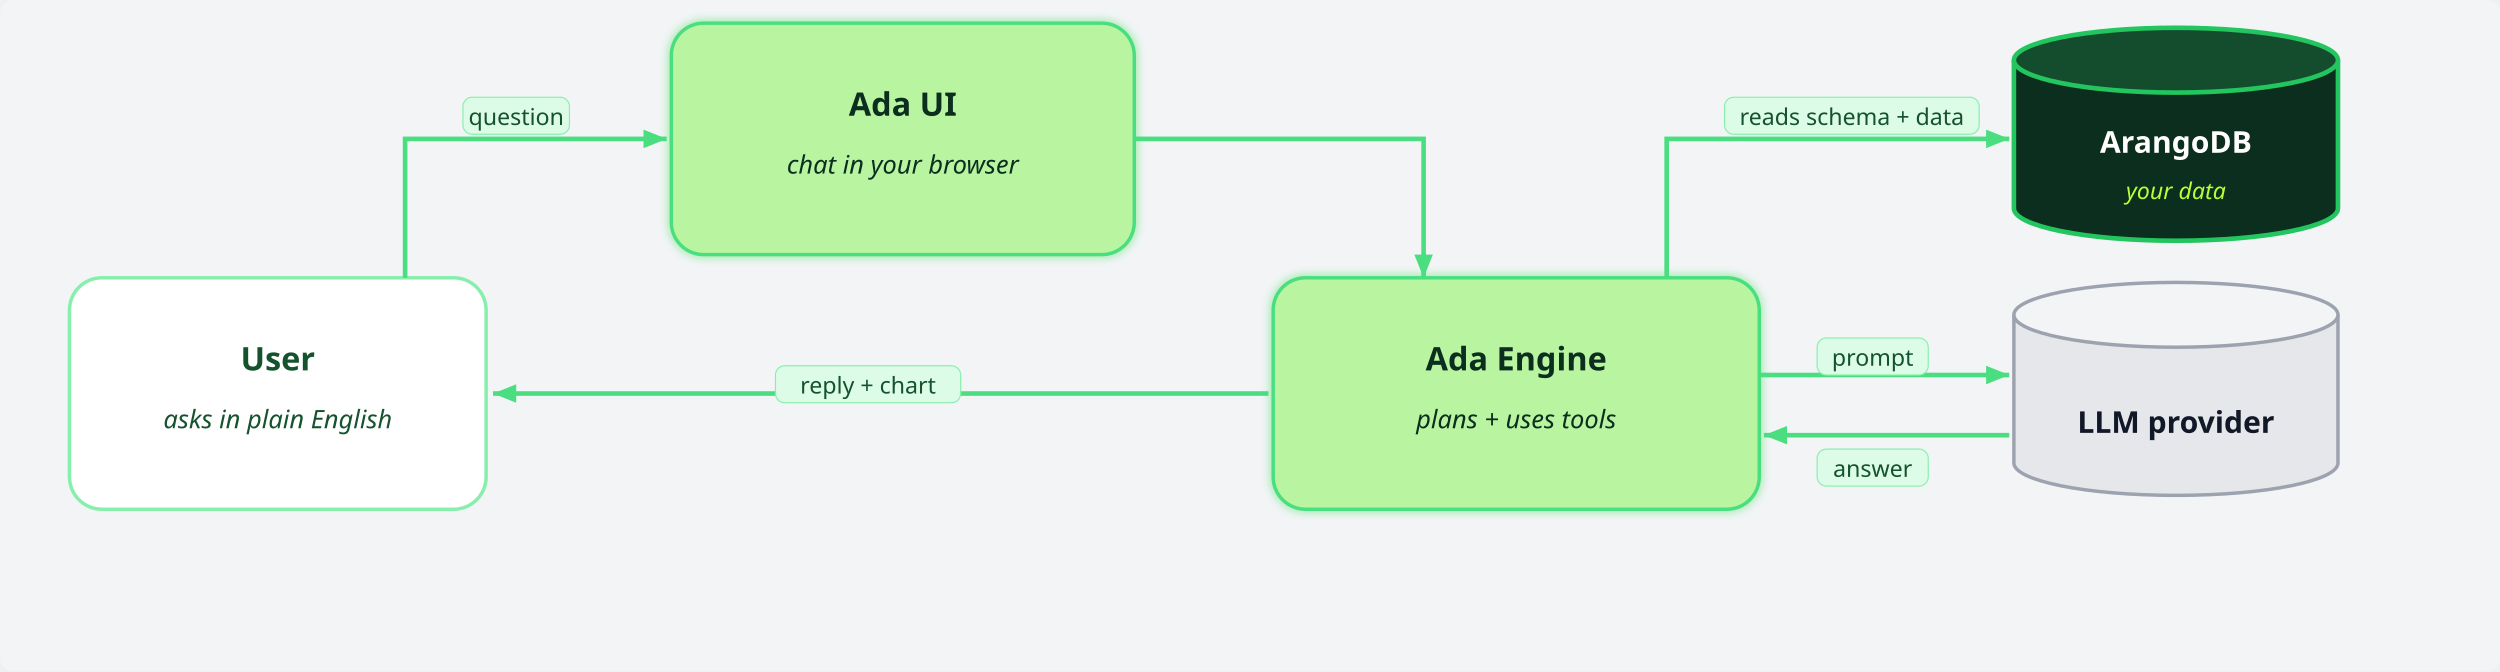
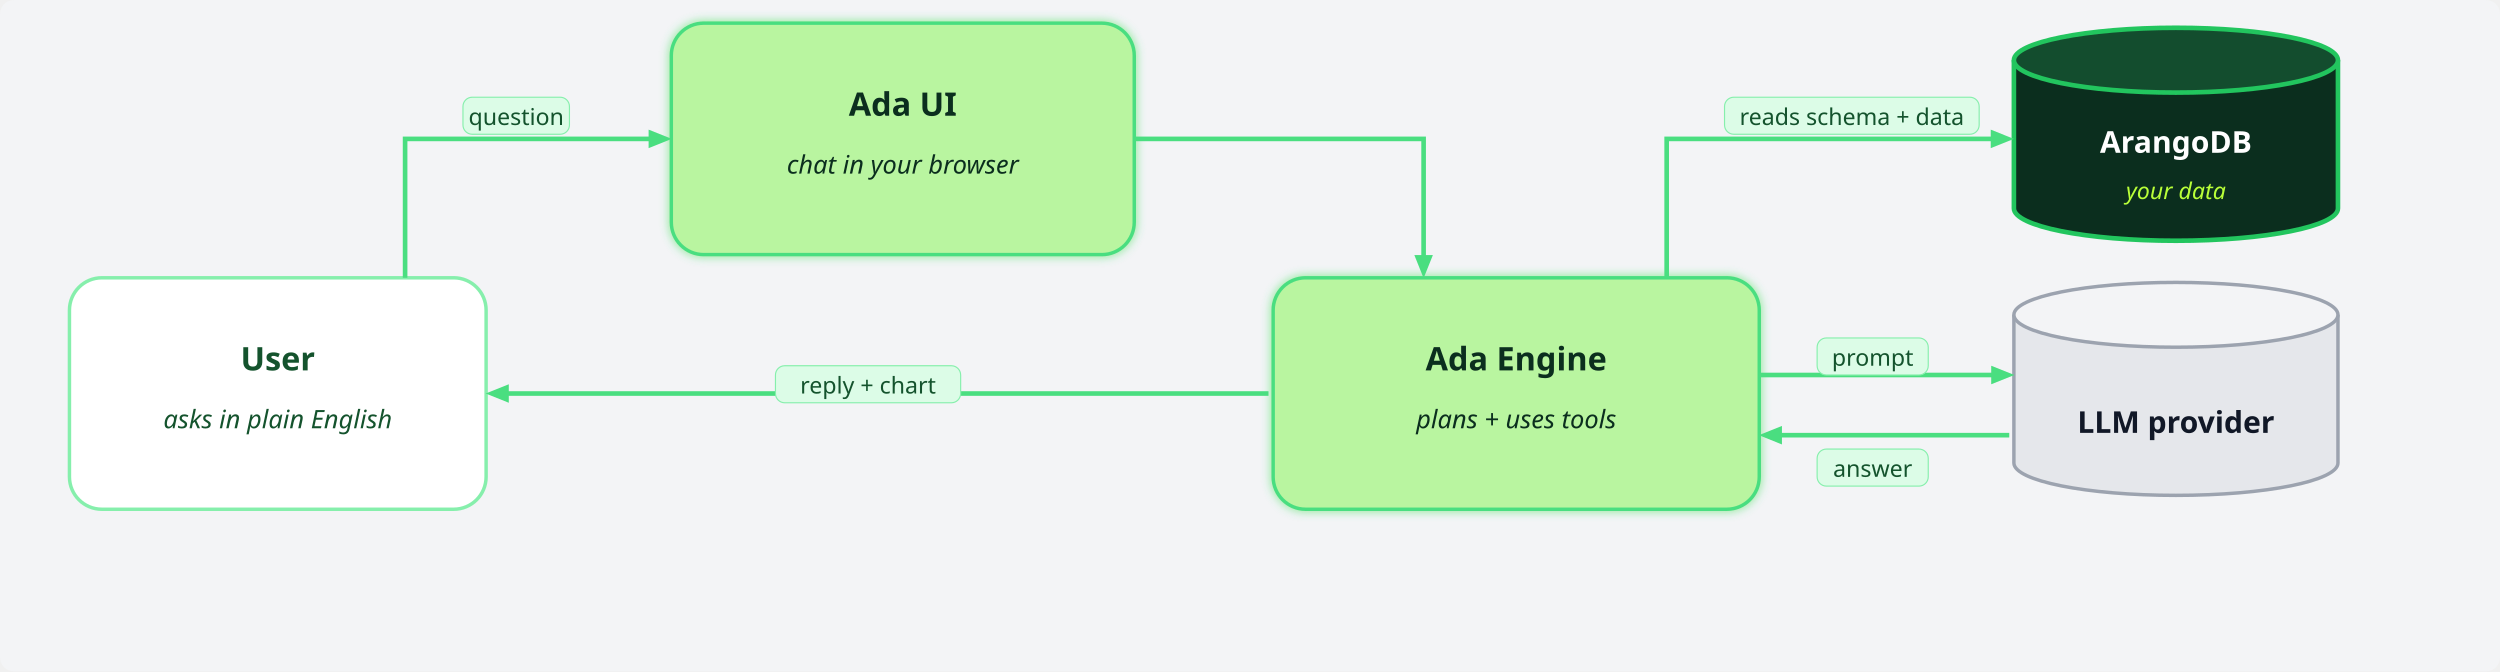
<svg xmlns="http://www.w3.org/2000/svg" viewBox="0 0 1080 290" style="display:block;width:100%;max-width:1080px;margin:0 auto">
  <style>
    .ada .pill-aai { fill: #b9f5a0; stroke: #4ade80; stroke-width: 1.5; }
    .ada .pill-ps  { fill: #ffffff; stroke: #86efac; stroke-width: 1.5; }
    .ada .cyl-db   { fill: #0b2e1e; stroke: #22c55e; stroke-width: 2; }
    .ada .cyl-db-top { fill: #134d2e; stroke: #22c55e; stroke-width: 2; }
    .ada .cyl-llm  { fill: #e5e7eb; stroke: #9ca3af; stroke-width: 1.5; }
    .ada .cyl-llm-top { fill: #f3f4f6; stroke: #9ca3af; stroke-width: 1.5; }
    .ada .card:hover .pill-aai     { fill: #ffffff; stroke: #22c55e; }
    .ada .card:hover .pill-ps      { fill: #dcfce7; stroke: #22c55e; }
    .ada .card:hover .cyl-db       { fill: #134d2e; stroke: #b9ff38; }
    .ada .card:hover .cyl-db-top   { fill: #1a5e38; stroke: #b9ff38; }
    .ada .card:hover .cyl-llm      { fill: #b9ff38; stroke: #22c55e; }
    .ada .card:hover .cyl-llm-top  { fill: #dcfce7; stroke: #22c55e; }
  </style>
  <defs>
    <filter id="ada-glow" x="-20%" y="-20%" width="140%" height="140%">
      <feGaussianBlur stdDeviation="2" result="blur" />
      <feMerge>
        <feMergeNode in="blur" />
        <feMergeNode in="SourceGraphic" />
      </feMerge>
    </filter>
-     <marker id="ada-arrow" markerWidth="10" markerHeight="8" refX="10" refY="4" orient="auto" markerUnits="userSpaceOnUse">
+     <marker id="ada-arrow" markerWidth="10" markerHeight="8" refX="2" refY="4" orient="auto" markerUnits="userSpaceOnUse">
      <polygon points="0 0,10 4,0 8" fill="#4ade80" />
    </marker>
  </defs>
  <g class="ada">
    <rect width="1080" height="290" fill="#f3f4f6" rx="6" />
    <g class="card">
      <rect x="30" y="120" width="180" height="100" rx="14" class="pill-ps" />
      <text x="120" y="160" text-anchor="middle" font-family="sans-serif" font-size="14" font-weight="bold" fill="#14532d">User</text>
      <text x="120" y="185" text-anchor="middle" font-family="sans-serif" font-size="11" font-style="italic" fill="#14532d">asks in plain English</text>
    </g>
    <g class="card">
      <rect x="290" y="10" width="200" height="100" rx="14" class="pill-aai" filter="url(#ada-glow)" />
      <text x="390" y="50" text-anchor="middle" font-family="sans-serif" font-size="14" font-weight="bold" fill="#0b2e1e">Ada UI</text>
      <text x="390" y="75" text-anchor="middle" font-family="sans-serif" font-size="11" font-style="italic" fill="#0b2e1e">chat in your browser</text>
    </g>
    <g class="card">
      <rect x="550" y="120" width="210" height="100" rx="14" class="pill-aai" filter="url(#ada-glow)" />
      <text x="655" y="160" text-anchor="middle" font-family="sans-serif" font-size="14" font-weight="bold" fill="#0b2e1e">Ada Engine</text>
      <text x="655" y="185" text-anchor="middle" font-family="sans-serif" font-size="11" font-style="italic" fill="#0b2e1e">plans + uses tools</text>
    </g>
    <g class="card">
      <path d="M 870 26 L 870 90 A 70 14 0 0 0 1010 90 L 1010 26" class="cyl-db" />
      <ellipse cx="940" cy="26" rx="70" ry="14" class="cyl-db-top" />
      <text x="940" y="66" text-anchor="middle" font-family="sans-serif" font-size="13" font-weight="bold" fill="#ffffff">ArangoDB</text>
      <text x="940" y="86" text-anchor="middle" font-family="sans-serif" font-size="10" font-style="italic" fill="#b9ff38">your data</text>
    </g>
    <g class="card">
      <path d="M 870 136 L 870 200 A 70 14 0 0 0 1010 200 L 1010 136" class="cyl-llm" />
      <ellipse cx="940" cy="136" rx="70" ry="14" class="cyl-llm-top" />
      <text x="940" y="187" text-anchor="middle" font-family="sans-serif" font-size="13" font-weight="bold" fill="#111827">LLM provider</text>
    </g>
-     <path d="M 175 120 L 175 60 L 288 60" stroke="#4ade80" stroke-width="2" fill="none" marker-end="url(#ada-arrow)" />
+     <path d="M 175 120 L 175 60 L 282.2 60" stroke="#4ade80" stroke-width="2" fill="none" marker-end="url(#ada-arrow)" />
    <rect x="200" y="42" width="46" height="16" rx="4" fill="#dcfce7" stroke="#86efac" stroke-width="0.5" />
    <text x="223" y="54" text-anchor="middle" font-family="sans-serif" font-size="10" fill="#14532d">question</text>
-     <path d="M 490 60 L 615 60 L 615 120" stroke="#4ade80" stroke-width="2" fill="none" marker-end="url(#ada-arrow)" />
-     <path d="M 548 170 L 213 170" stroke="#4ade80" stroke-width="2" fill="none" marker-end="url(#ada-arrow)" />
+     <path d="M 490 60 L 615 60 L 615 112.2" stroke="#4ade80" stroke-width="2" fill="none" marker-end="url(#ada-arrow)" />
+     <path d="M 548 170 L 217.8 170" stroke="#4ade80" stroke-width="2" fill="none" marker-end="url(#ada-arrow)" />
    <rect x="335" y="158" width="80" height="16" rx="4" fill="#dcfce7" stroke="#86efac" stroke-width="0.5" />
    <text x="375" y="170" text-anchor="middle" font-family="sans-serif" font-size="10" fill="#14532d">reply + chart</text>
-     <path d="M 720 120 L 720 60 L 868 60" stroke="#4ade80" stroke-width="2" fill="none" marker-end="url(#ada-arrow)" />
+     <path d="M 720 120 L 720 60 L 862 60" stroke="#4ade80" stroke-width="2" fill="none" marker-end="url(#ada-arrow)" />
    <rect x="745" y="42" width="110" height="16" rx="4" fill="#dcfce7" stroke="#86efac" stroke-width="0.5" />
    <text x="800" y="54" text-anchor="middle" font-family="sans-serif" font-size="10" fill="#14532d">reads schema + data</text>
-     <path d="M 760 162 L 868 162" stroke="#4ade80" stroke-width="2" fill="none" marker-end="url(#ada-arrow)" />
+     <path d="M 760 162 L 862.2 162" stroke="#4ade80" stroke-width="2" fill="none" marker-end="url(#ada-arrow)" />
    <rect x="785" y="146" width="48" height="16" rx="4" fill="#dcfce7" stroke="#86efac" stroke-width="0.5" />
    <text x="809" y="158" text-anchor="middle" font-family="sans-serif" font-size="10" fill="#14532d">prompt</text>
-     <path d="M 868 188 L 762 188" stroke="#4ade80" stroke-width="2" fill="none" marker-end="url(#ada-arrow)" />
+     <path d="M 868 188 L 767.8 188" stroke="#4ade80" stroke-width="2" fill="none" marker-end="url(#ada-arrow)" />
    <rect x="785" y="194" width="48" height="16" rx="4" fill="#dcfce7" stroke="#86efac" stroke-width="0.5" />
    <text x="809" y="206" text-anchor="middle" font-family="sans-serif" font-size="10" fill="#14532d">answer</text>
  </g>
</svg>
